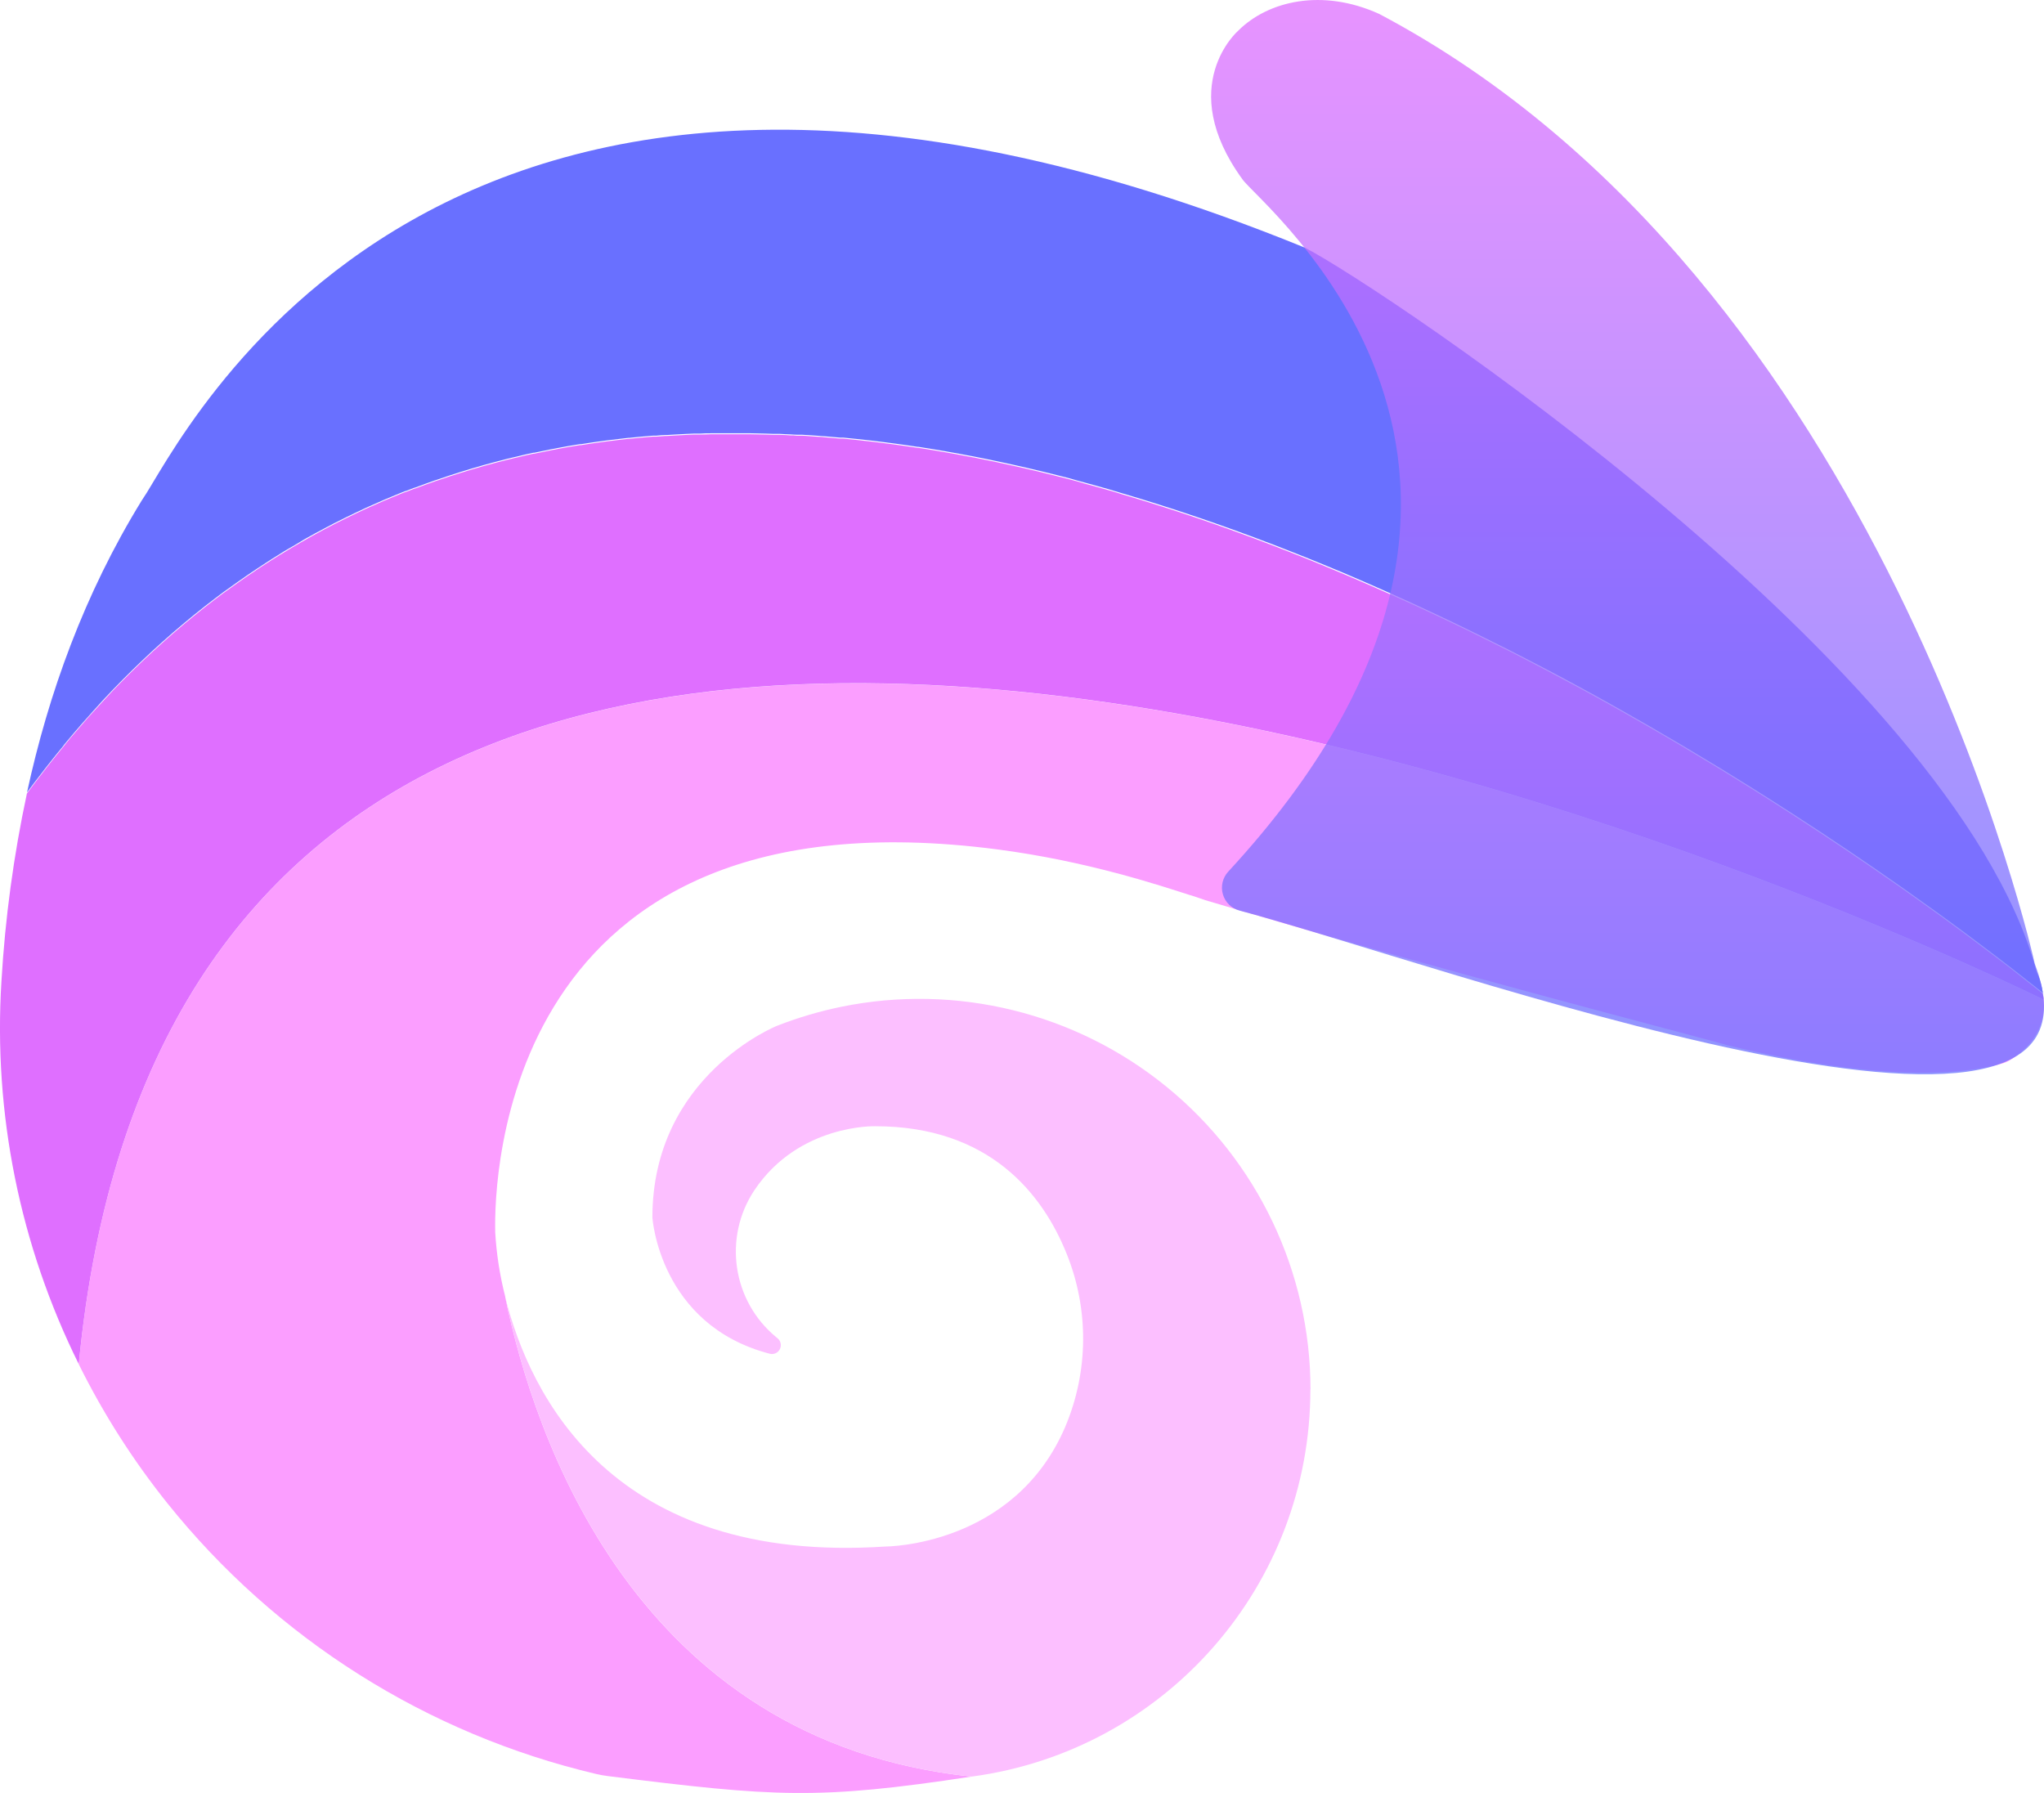
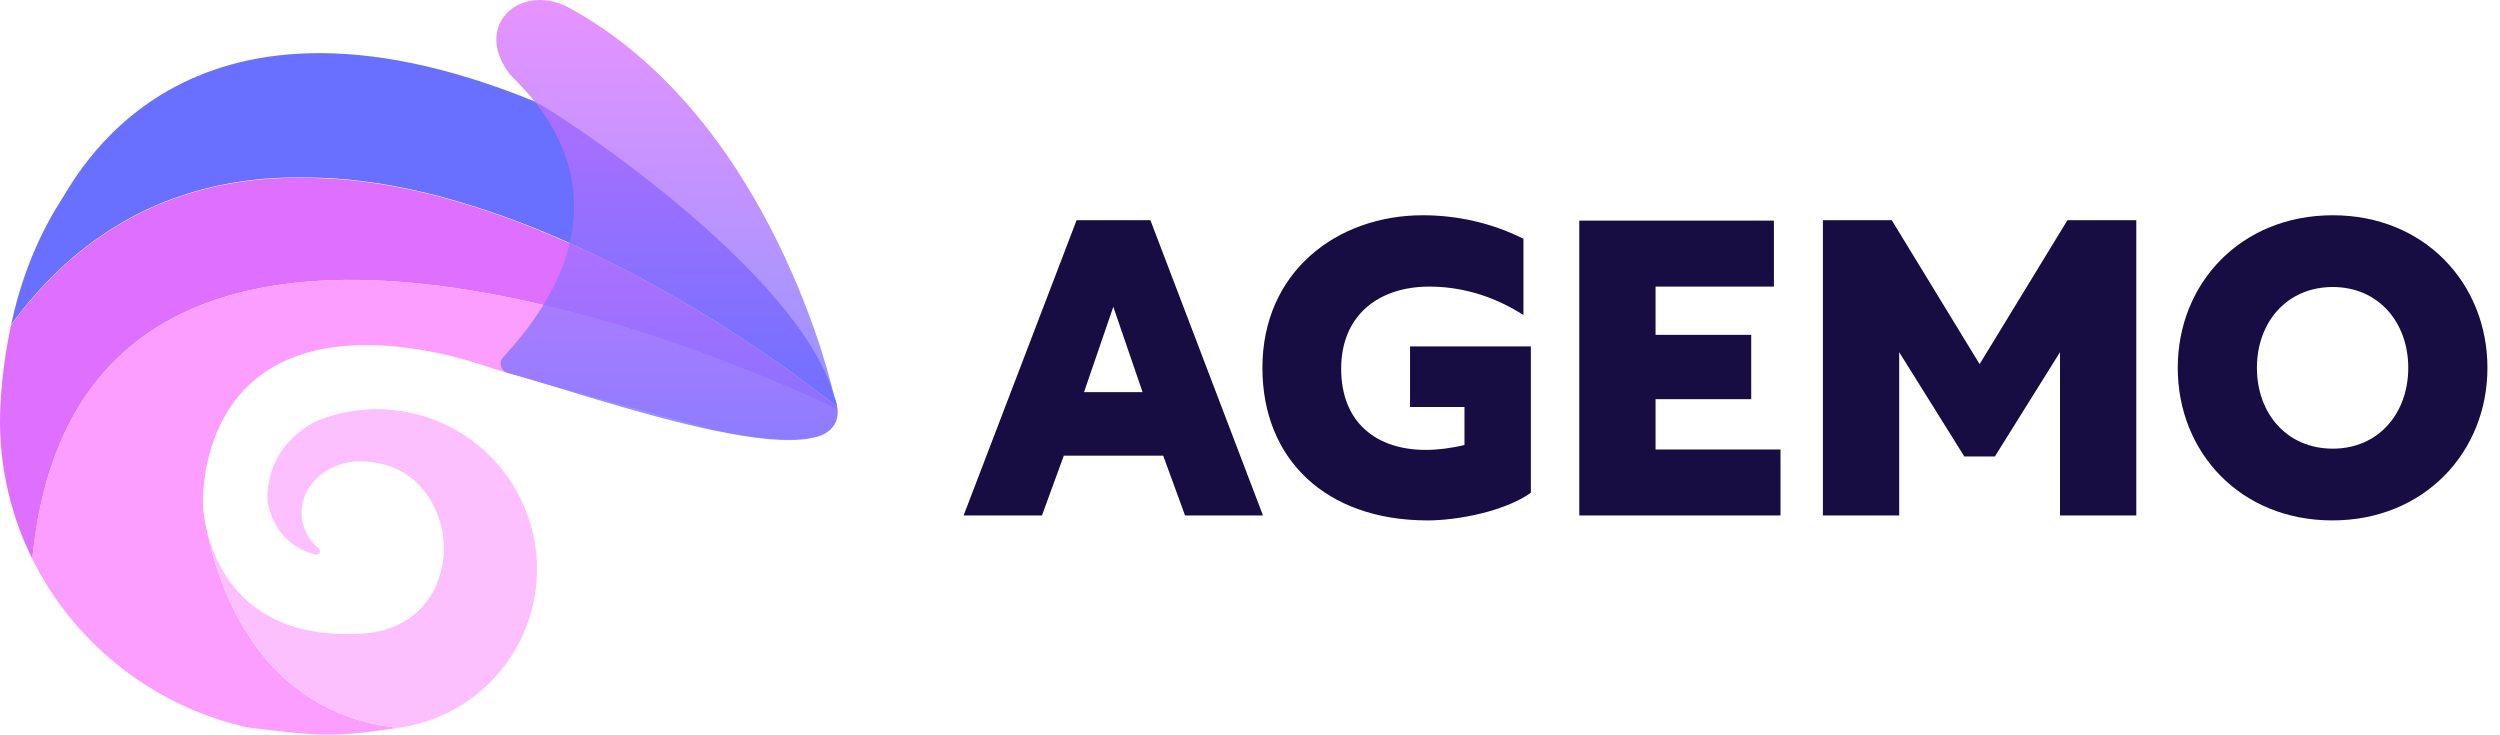
- <svg xmlns="http://www.w3.org/2000/svg" viewBox="0 0 481.4 422.28">
+ <svg xmlns="http://www.w3.org/2000/svg" width="194" height="57" viewBox="0 0 194 57" fill="none">
+   <path d="M74.776 40H80.856L82.552 35.36H90.264L91.96 40H98.008L89.272 17.088H83.544L74.776 40ZM84.12 30.432L86.392 23.808L88.664 30.432H84.12Z" fill="#170D42" />
+   <path d="M118.795 26.88H109.419V31.584H113.643V34.528C112.619 34.784 111.563 34.912 110.635 34.912C106.891 34.912 104.075 32.864 104.075 28.608C104.075 24.544 106.891 22.24 110.923 22.24C113.067 22.24 115.627 22.784 118.219 24.448V18.528C115.723 17.28 113.035 16.704 110.411 16.704C103.755 16.704 97.963 21.088 97.963 28.544C97.963 35.616 102.859 40.384 110.795 40.384C113.035 40.384 116.715 39.712 118.795 38.24V26.88Z" fill="#170D42" />
+   <path d="M122.551 40H138.167V34.88H128.471V30.976H135.895V25.984H128.471V22.24H137.655V17.12H122.551V40Z" fill="#170D42" />
+   <path d="M154.801 35.424L159.857 27.328V40H165.777V17.088H160.433L153.617 28.256L146.801 17.088H141.457V40H147.377V27.328L152.433 35.424H154.801Z" fill="#170D42" />
+   <path d="M181.025 16.704C173.889 16.704 168.993 21.984 168.993 28.544C168.993 35.104 173.857 40.384 180.993 40.384C188.097 40.384 193.025 35.104 193.025 28.544C193.025 21.984 188.129 16.704 181.025 16.704ZM181.025 22.272C184.577 22.272 186.881 25.024 186.881 28.544C186.881 32.064 184.577 34.816 181.025 34.816C177.441 34.816 175.137 32.064 175.137 28.544C175.137 25.024 177.441 22.272 181.025 22.272Z" fill="#170D42" />
+   <path d="M64.962 31.561L64.861 31.479L64.801 31.431C64.769 31.404 64.733 31.375 64.692 31.344L64.557 31.24L64.46 31.163C64.23 30.979 63.932 30.747 63.57 30.471C63.498 30.415 63.423 30.357 63.344 30.299C63.121 30.129 62.878 29.946 62.615 29.751L62.389 29.582L62.001 29.297L61.589 28.998C61.307 28.794 61.009 28.581 60.695 28.361C60.602 28.293 60.506 28.226 60.409 28.158C59.418 27.463 58.287 26.695 57.034 25.887C56.784 25.724 56.53 25.562 56.271 25.398L56.197 25.351L55.736 25.06C55.538 24.936 55.338 24.811 55.134 24.686L54.742 24.445C54.441 24.261 54.133 24.076 53.821 23.89C53.697 23.814 53.573 23.74 53.446 23.666C53.106 23.465 52.76 23.262 52.408 23.06C52.174 22.925 51.937 22.79 51.697 22.655L51.157 22.35C51.004 22.264 50.848 22.177 50.692 22.092L50.242 21.846L50.222 21.836C49.908 21.664 49.589 21.494 49.267 21.326L48.727 21.043L48.147 20.744L47.952 20.645L46.968 20.155C46.769 20.057 46.571 19.959 46.37 19.864L46.203 19.784L45.771 19.579C45.6 19.497 45.427 19.416 45.254 19.336L44.734 19.097C44.56 19.017 44.386 18.938 44.211 18.861C43.808 18.681 43.403 18.503 42.995 18.329C42.79 18.239 42.585 18.152 42.38 18.07C41.967 17.897 41.553 17.729 41.135 17.565C40.925 17.481 40.716 17.4 40.506 17.319C40.295 17.238 40.1 17.165 39.898 17.09L39.878 17.082C39.66 17.001 39.443 16.921 39.226 16.843C39.009 16.764 38.8 16.69 38.599 16.62C38.438 16.563 38.278 16.509 38.117 16.454C37.956 16.399 37.796 16.345 37.634 16.292L37.311 16.185C37.095 16.115 36.879 16.046 36.661 15.979C36.553 15.944 36.446 15.91 36.336 15.878L36.011 15.779L35.684 15.682C35.534 15.637 35.386 15.594 35.236 15.547C35.115 15.512 34.995 15.478 34.875 15.446C34.752 15.411 34.628 15.377 34.504 15.344C34.345 15.3 34.185 15.258 34.025 15.209L33.713 15.13C33.494 15.073 33.273 15.019 33.052 14.966L32.722 14.888C32.577 14.854 32.433 14.821 32.288 14.79C32.1 14.746 31.913 14.706 31.725 14.667C31.614 14.643 31.504 14.62 31.393 14.598L31.059 14.53C30.887 14.497 30.712 14.463 30.538 14.432C30.391 14.404 30.244 14.378 30.097 14.352L30.016 14.338L29.931 14.324L29.726 14.289L29.392 14.235L29.299 14.22L29.204 14.205H29.179L28.882 14.161L28.467 14.103C28.332 14.084 28.197 14.065 28.054 14.049C27.968 14.037 27.881 14.027 27.795 14.016C27.62 13.996 27.448 13.976 27.273 13.958C27.122 13.942 26.97 13.926 26.817 13.912H26.809H26.768H26.739H26.718C26.556 13.896 26.395 13.883 26.233 13.87C26.161 13.87 26.088 13.858 26.016 13.854L25.711 13.833C25.644 13.833 25.576 13.823 25.507 13.82H25.429H25.339C25.271 13.82 25.204 13.812 25.136 13.81C25.025 13.81 24.915 13.797 24.803 13.793H24.61L24.318 13.784L23.884 13.775H23.373H22.985C22.85 13.775 22.727 13.775 22.599 13.775C22.492 13.775 22.384 13.775 22.276 13.784C22.229 13.784 22.182 13.784 22.134 13.784H22.07L21.827 13.795C21.699 13.8 21.571 13.807 21.442 13.815L21.199 13.83H21.146C21.053 13.83 20.961 13.842 20.869 13.85H20.809H20.776H20.768C20.687 13.856 20.606 13.862 20.525 13.87C20.356 13.884 20.189 13.902 20.021 13.919H19.992L19.733 13.949C19.598 13.964 19.456 13.981 19.317 13.999L19.076 14.031L18.773 14.074L18.679 14.089C18.613 14.098 18.544 14.108 18.48 14.12H18.443L18.34 14.136L18.061 14.182L17.776 14.235L17.495 14.289C17.368 14.313 17.241 14.339 17.114 14.367L16.989 14.393H16.96L16.732 14.443L16.692 14.452C16.503 14.495 16.314 14.54 16.125 14.587L15.864 14.655C15.802 14.669 15.74 14.686 15.679 14.703C15.589 14.728 15.496 14.753 15.4 14.78L15.355 14.792L15.03 14.887C15.016 14.89 15.002 14.894 14.989 14.899L14.941 14.914C14.838 14.944 14.737 14.975 14.635 15.007C14.406 15.079 14.177 15.155 13.948 15.234C13.905 15.247 13.862 15.262 13.813 15.278L13.774 15.292C13.69 15.32 13.607 15.351 13.524 15.381C13.415 15.42 13.307 15.46 13.197 15.502H13.184L12.905 15.61H12.891L12.709 15.683C12.381 15.816 12.056 15.955 11.732 16.102L11.624 16.15L11.569 16.176L11.35 16.279C11.232 16.335 11.111 16.392 10.994 16.451C10.914 16.489 10.835 16.53 10.756 16.57L10.709 16.594C10.644 16.627 10.574 16.659 10.515 16.694C10.455 16.729 10.38 16.76 10.322 16.796L10.128 16.899C10.064 16.933 9.993 16.968 9.935 17.005C9.808 17.075 9.681 17.14 9.556 17.221C9.43 17.302 9.301 17.369 9.174 17.445C9.084 17.496 8.997 17.549 8.915 17.603L8.645 17.771L8.628 17.782L8.454 17.894C8.354 17.958 8.254 18.029 8.154 18.091L7.856 18.292C7.751 18.364 7.647 18.437 7.543 18.511C7.464 18.566 7.386 18.622 7.309 18.678L7.119 18.814L7.082 18.84C7.001 18.9 6.92 18.961 6.841 19.023C6.617 19.191 6.395 19.367 6.174 19.546C6.071 19.629 5.97 19.712 5.868 19.797C5.767 19.883 5.628 19.999 5.509 20.102C5.391 20.206 5.272 20.31 5.154 20.416C5.057 20.502 4.961 20.59 4.864 20.679C4.434 21.076 4.008 21.492 3.588 21.929C3.379 22.146 3.171 22.37 2.964 22.604C2.847 22.739 2.731 22.864 2.614 22.998C2.531 23.094 2.447 23.19 2.365 23.287L2.351 23.303C2.281 23.384 2.216 23.466 2.142 23.551L2.103 23.6C2.065 23.643 2.03 23.685 1.996 23.735C1.934 23.809 1.873 23.883 1.812 23.959C1.773 24.006 1.735 24.053 1.698 24.102C1.614 24.206 1.53 24.311 1.448 24.418C1.366 24.524 1.287 24.626 1.208 24.731L1.104 24.866C1.021 24.974 0.94 25.083 0.859 25.193C1.541 22.052 2.682 18.875 4.505 15.915L4.532 15.874C5.721 14.178 13.817 -3.375 41.432 7.848C41.455 7.856 41.477 7.865 41.498 7.876L41.529 7.892C43.85 9.084 62.101 21.191 64.741 30.802C64.755 30.857 64.773 30.91 64.796 30.962C64.877 31.153 64.933 31.355 64.962 31.561V31.561Z" fill="#6970FF" />
+   <path d="M64.99 31.781C64.99 31.781 6.446 2.722 2.505 43.365C0.633 39.593 -0.215 35.395 0.046 31.193C0.164 29.185 0.435 27.19 0.857 25.224C0.938 25.114 1.019 25.005 1.101 24.897L1.205 24.762C1.285 24.657 1.364 24.553 1.445 24.449C1.526 24.345 1.611 24.237 1.695 24.133C1.733 24.084 1.771 24.037 1.81 23.99C1.871 23.914 1.931 23.84 1.993 23.766C2.027 23.723 2.062 23.681 2.1 23.631L2.139 23.582C2.208 23.497 2.274 23.415 2.349 23.334L2.362 23.318C2.444 23.221 2.528 23.125 2.612 23.029C2.728 22.894 2.844 22.759 2.962 22.635C3.168 22.407 3.376 22.183 3.585 21.96C4.005 21.524 4.43 21.108 4.861 20.71C4.958 20.621 5.054 20.533 5.152 20.447C5.269 20.341 5.388 20.236 5.507 20.134C5.625 20.031 5.746 19.928 5.866 19.828C5.986 19.729 6.068 19.66 6.171 19.578C6.392 19.398 6.614 19.223 6.838 19.054C6.918 18.992 6.999 18.931 7.08 18.872L7.116 18.845L7.307 18.709C7.383 18.653 7.462 18.598 7.54 18.542C7.644 18.468 7.748 18.395 7.853 18.323L8.152 18.122C8.252 18.055 8.352 17.987 8.451 17.925L8.626 17.813L8.642 17.802L8.912 17.634C9.002 17.58 9.088 17.527 9.171 17.476C9.298 17.4 9.425 17.325 9.553 17.252C9.682 17.179 9.806 17.106 9.933 17.036C9.996 16.999 10.068 16.964 10.126 16.93L10.319 16.827C10.382 16.791 10.454 16.759 10.512 16.725C10.57 16.692 10.647 16.658 10.706 16.625L10.754 16.601C10.832 16.561 10.912 16.52 10.991 16.482C11.109 16.423 11.229 16.366 11.348 16.31L11.566 16.207L11.622 16.181L11.73 16.133C12.053 15.985 12.378 15.846 12.706 15.714L12.888 15.641H12.902L13.181 15.533H13.195C13.304 15.492 13.412 15.451 13.522 15.412C13.604 15.382 13.688 15.351 13.771 15.323L13.81 15.309C13.852 15.293 13.896 15.278 13.945 15.265C14.173 15.185 14.402 15.109 14.633 15.038C14.734 15.006 14.835 14.975 14.938 14.945L14.986 14.93C15 14.925 15.013 14.921 15.027 14.918L15.352 14.823L15.397 14.811C15.487 14.784 15.58 14.759 15.677 14.734C15.737 14.717 15.799 14.701 15.861 14.686L16.122 14.618C16.311 14.571 16.5 14.527 16.689 14.483L16.73 14.474L16.958 14.424H16.986L17.112 14.398C17.239 14.37 17.366 14.344 17.492 14.32L17.773 14.266L18.058 14.213L18.338 14.167L18.44 14.151H18.477C18.543 14.139 18.612 14.13 18.677 14.12L18.77 14.105L19.074 14.062L19.314 14.03C19.449 14.012 19.591 13.995 19.73 13.98L19.989 13.95H20.019C20.186 13.932 20.354 13.915 20.522 13.902C20.603 13.893 20.684 13.887 20.765 13.881H20.774H20.806H20.867C20.959 13.873 21.05 13.866 21.143 13.861H21.196L21.439 13.846C21.567 13.838 21.695 13.831 21.824 13.826L22.067 13.815H22.132C22.179 13.815 22.226 13.815 22.274 13.815C22.382 13.815 22.49 13.807 22.596 13.806C22.731 13.806 22.854 13.806 22.983 13.806H23.37H23.882L24.315 13.815L24.607 13.825H24.8C24.912 13.825 25.023 13.834 25.133 13.841C25.201 13.841 25.268 13.841 25.336 13.852H25.426H25.505C25.574 13.852 25.64 13.858 25.709 13.864L26.014 13.885C26.085 13.885 26.158 13.895 26.23 13.902C26.392 13.914 26.554 13.927 26.716 13.943H26.735H26.765H26.805H26.813C26.966 13.957 27.118 13.973 27.27 13.989C27.444 14.007 27.616 14.027 27.791 14.047C27.877 14.058 27.963 14.068 28.05 14.08C28.185 14.096 28.32 14.115 28.463 14.134L28.878 14.192L29.175 14.236H29.2L29.295 14.251L29.388 14.266L29.721 14.32L29.927 14.355L30.012 14.368L30.093 14.383C30.24 14.409 30.387 14.435 30.534 14.463C30.709 14.494 30.883 14.528 31.055 14.562L31.389 14.629C31.5 14.651 31.61 14.674 31.721 14.698C31.909 14.737 32.096 14.777 32.284 14.821C32.429 14.852 32.573 14.886 32.718 14.919L33.048 14.998C33.269 15.05 33.49 15.104 33.709 15.161L34.02 15.241C34.181 15.282 34.34 15.324 34.5 15.376C34.624 15.408 34.748 15.442 34.871 15.477C34.994 15.512 35.111 15.543 35.232 15.578C35.382 15.62 35.53 15.663 35.68 15.713L36.007 15.81L36.332 15.909C36.441 15.941 36.55 15.975 36.657 16.01C36.875 16.077 37.092 16.146 37.307 16.216L37.63 16.323C37.792 16.376 37.952 16.43 38.113 16.485C38.274 16.54 38.434 16.594 38.595 16.651C38.805 16.724 39.014 16.798 39.222 16.874C39.429 16.949 39.647 17.029 39.874 17.113L39.894 17.121C40.098 17.196 40.299 17.272 40.502 17.35C40.704 17.429 40.922 17.512 41.131 17.596C41.547 17.759 41.962 17.927 42.376 18.101C42.581 18.185 42.786 18.272 42.991 18.36C43.401 18.535 43.806 18.712 44.207 18.892C44.382 18.969 44.556 19.048 44.73 19.128L45.25 19.367C45.423 19.447 45.596 19.527 45.767 19.61L46.2 19.815L46.366 19.895C46.567 19.991 46.771 20.088 46.964 20.186L47.948 20.676L48.142 20.775L48.723 21.074L49.263 21.357C49.584 21.526 49.903 21.696 50.218 21.867L50.238 21.878L50.688 22.123C50.844 22.208 50.999 22.295 51.153 22.381L51.694 22.686C51.932 22.821 52.17 22.956 52.404 23.091C52.757 23.294 53.103 23.495 53.442 23.697C53.569 23.771 53.693 23.846 53.817 23.921C54.129 24.108 54.437 24.292 54.738 24.476L55.13 24.718C55.334 24.842 55.535 24.967 55.732 25.091L56.192 25.382L56.267 25.429C56.526 25.593 56.78 25.756 57.03 25.918C58.281 26.727 59.413 27.494 60.405 28.189C60.502 28.258 60.598 28.324 60.691 28.392C61.005 28.613 61.303 28.826 61.585 29.029L61.997 29.329L62.385 29.613L62.611 29.782C62.875 29.978 63.118 30.161 63.34 30.33C63.419 30.388 63.494 30.446 63.566 30.502C63.928 30.771 64.226 31.01 64.456 31.194L64.553 31.271L64.688 31.375C64.728 31.406 64.765 31.436 64.797 31.463L64.857 31.51L64.958 31.592C64.958 31.614 64.965 31.635 64.969 31.658C64.981 31.676 64.986 31.727 64.99 31.781Z" fill="#DF6FFF" />
+   <path opacity="0.75" d="M64.058 33.61L63.922 33.699C63.85 33.744 63.773 33.779 63.692 33.803C63.632 33.822 63.556 33.843 63.466 33.865H63.455C62.53 34.098 59.999 34.465 54.906 33.22C54.576 33.11 48.155 31.456 42.266 29.769L42.203 29.75L42.111 29.723C41.263 29.48 40.429 29.236 39.625 28.997H39.617H39.609L39.3 28.904L38.328 28.616L38.231 28.582L38.209 28.574L38.179 28.565L38.11 28.542L38.071 28.528C38.05 28.52 38.028 28.512 38.004 28.505L37.855 28.457H37.844C36.879 28.148 34.582 27.377 31.718 27.003C15.921 24.947 15.713 37.572 15.748 39.151C15.748 39.151 15.748 39.158 15.748 39.173C15.788 39.866 15.896 40.554 16.068 41.226C16.068 41.231 16.068 41.236 16.068 41.241C16.966 45.601 20.165 55.35 30.898 56.479C26.002 57.223 24.655 57.128 19.332 56.463C19.208 56.447 19.085 56.425 18.963 56.397C13.58 55.131 8.776 52.098 5.319 47.783C4.225 46.417 3.282 44.938 2.505 43.37C6.446 2.727 64.99 31.785 64.99 31.785C65.031 32.328 64.881 33.043 64.058 33.61Z" fill="#F97DFF" />
+   <path opacity="0.75" d="M64.707 30.641C64.707 30.641 59.959 8.956 43.862 0.444C42.045 -0.382 40.321 0.031 39.376 0.976C39.376 0.976 37.35 2.73 39.511 5.7C40.037 6.49 50.864 14.927 39.058 27.71C38.97 27.806 38.908 27.922 38.879 28.049C38.849 28.176 38.853 28.308 38.889 28.433C38.926 28.557 38.994 28.67 39.087 28.761C39.181 28.852 39.296 28.916 39.421 28.949C45.368 30.506 67.811 38.739 64.707 30.641Z" fill="url(#paint0_linear_438_3733)" />
+   <path d="M41.671 44.17C41.671 47.178 40.579 50.083 38.598 52.347C36.618 54.611 33.882 56.079 30.9 56.479C20.167 55.35 16.969 45.601 16.068 41.241C16.846 44.345 19.453 49.745 28.166 49.164C28.166 49.164 32.24 49.164 33.871 45.37C34.242 44.496 34.437 43.557 34.444 42.607C34.451 41.657 34.27 40.715 33.911 39.836C33.15 37.957 31.467 35.804 27.835 35.804C27.835 35.804 25.405 35.727 23.991 37.837C23.507 38.564 23.311 39.445 23.439 40.309C23.569 41.174 24.014 41.959 24.689 42.514L24.726 42.543C24.776 42.584 24.811 42.64 24.825 42.703C24.838 42.767 24.83 42.833 24.801 42.89C24.772 42.948 24.724 42.994 24.665 43.02C24.606 43.047 24.54 43.052 24.477 43.036C20.967 42.12 20.747 38.706 20.747 38.706C20.747 34.184 24.718 32.607 24.718 32.607C25.377 32.351 26.057 32.15 26.75 32.007C28.555 31.637 30.421 31.674 32.211 32.114C34.001 32.554 35.67 33.386 37.099 34.551C38.527 35.715 39.679 37.182 40.47 38.847C41.262 40.511 41.673 42.33 41.675 44.173L41.671 44.17Z" fill="#FCBFFF" />
  <defs>
-     <style>.cls-1{fill:#6970ff;}.cls-2{fill:#df6fff;}.cls-3{fill:#f97dff;}.cls-3,.cls-4{opacity:0.75;}.cls-4{fill:url(#Dégradé_sans_nom_45);}.cls-5{fill:#fcbfff;}</style>
-     <linearGradient id="Dégradé_sans_nom_45" x1="383.32" y1="253.01" x2="383.32" gradientUnits="userSpaceOnUse">
-       <stop offset="0" stop-color="#6970ff" />
-       <stop offset="1" stop-color="#df6fff" />
+     <linearGradient id="paint0_linear_438_3733" x1="51.757" y1="34.151" x2="51.757" y2="-0" gradientUnits="userSpaceOnUse">
+       <stop stop-color="#6970FF" />
+       <stop offset="1" stop-color="#DF6FFF" />
    </linearGradient>
  </defs>
-   <g id="Calque_2" data-name="Calque 2">
-     <g id="Calque_1-2" data-name="Calque 1">
-       <path class="cls-1" d="M481.12,233.82l-.75-.61-.44-.35c-.24-.2-.51-.42-.81-.65l-1-.77-.72-.57c-1.7-1.36-3.91-3.08-6.59-5.13-.53-.41-1.09-.84-1.67-1.27q-2.48-1.89-5.4-4.06l-1.68-1.25-2.87-2.11-3.05-2.22q-3.14-2.27-6.62-4.72c-.69-.5-1.4-1-2.12-1.5-7.34-5.15-15.72-10.84-25-16.83q-2.77-1.8-5.65-3.62l-.55-.35-3.41-2.15c-1.47-.92-2.95-1.85-4.46-2.77l-2.9-1.79c-2.23-1.36-4.51-2.73-6.82-4.11-.92-.56-1.84-1.11-2.78-1.66q-3.78-2.24-7.69-4.49c-1.73-1-3.49-2-5.26-3l-4-2.26c-1.14-.64-2.29-1.28-3.45-1.91l-3.33-1.82-.15-.08q-3.49-1.91-7.07-3.78l-4-2.09-4.3-2.22-1.44-.73-7.29-3.63c-1.47-.73-2.94-1.45-4.43-2.16l-1.23-.59-3.2-1.52c-1.27-.61-2.55-1.21-3.83-1.8l-3.85-1.77c-1.29-.59-2.58-1.18-3.88-1.75q-4.47-2-9-3.94-2.28-1-4.56-1.92-4.58-1.92-9.22-3.74c-1.55-.62-3.1-1.22-4.66-1.82s-3-1.14-4.5-1.7l-.15-.06q-2.42-.9-4.83-1.77t-4.64-1.65c-1.19-.42-2.38-.82-3.57-1.23s-2.38-.81-3.58-1.2l-2.39-.79q-2.4-.78-4.81-1.53c-.8-.26-1.6-.51-2.41-.75l-2.41-.73-2.42-.72c-1.11-.33-2.21-.65-3.32-1q-1.34-.39-2.67-.75c-.91-.26-1.83-.51-2.75-.75-1.18-.33-2.36-.64-3.55-1l-2.31-.59c-1.62-.42-3.26-.82-4.89-1.21l-2.45-.58c-1.07-.25-2.14-.5-3.21-.73-1.39-.32-2.78-.62-4.17-.91q-1.23-.27-2.46-.51l-2.47-.5c-1.28-.25-2.57-.5-3.86-.73-1.09-.21-2.18-.4-3.27-.59l-.6-.11-.63-.1-1.52-.26-2.47-.4-.69-.11-.7-.11-.19,0-2.2-.33-3.07-.43c-1-.14-2-.28-3.06-.4-.64-.09-1.28-.16-1.92-.24-1.29-.15-2.57-.3-3.86-.43-1.12-.12-2.25-.24-3.38-.34h-.06l-.3,0-.22,0h-.15c-1.2-.12-2.4-.22-3.6-.31-.53,0-1.07-.09-1.6-.12l-2.26-.16c-.5,0-1-.07-1.51-.09l-.58,0-.67,0c-.5,0-1-.06-1.5-.08-.82,0-1.64-.09-2.47-.12l-1.43,0-2.16-.07-3.21-.07-3.79,0-2.87,0c-1,0-1.91,0-2.86,0-.79,0-1.59,0-2.39.07-.35,0-.7,0-1.05,0l-.48,0-1.8.08q-1.42.06-2.85.15l-1.8.11-.39,0c-.69,0-1.37.09-2.05.15l-.45,0-.24,0h-.06q-.9.06-1.8.15c-1.25.1-2.49.23-3.73.36l-.22,0-1.92.22c-1,.11-2.05.24-3.08.37l-1.78.24h0l-2.25.32-.69.11c-.49.07-1,.14-1.48.23l-.27,0-.76.12-2.07.34-2.11.39-2.08.4c-.94.18-1.88.37-2.82.58l-.93.19-.21,0-1.69.37-.3.07c-1.4.32-2.8.65-4.2,1l-1.93.5c-.46.11-.92.23-1.37.36q-1,.27-2.07.57l-.33.09-2.41.7a1.71,1.71,0,0,0-.3.09l-.36.11c-.76.22-1.51.45-2.26.69q-2.55.8-5.09,1.68c-.32.1-.64.21-1,.33l-.29.1c-.62.21-1.24.44-1.85.66-.81.29-1.61.59-2.42.9l-.1,0-2.07.8-.1,0-1.35.54q-3.64,1.47-7.23,3.1l-.8.36-.41.19-1.62.76c-.88.42-1.77.84-2.64,1.28-.59.28-1.18.58-1.76.88l-.35.18c-.48.24-1,.48-1.44.74s-1,.49-1.43.75l-1.43.77c-.48.25-1,.51-1.43.78h0c-.94.52-1.88,1-2.81,1.6s-1.89,1.1-2.83,1.66q-1,.57-1.92,1.17l-2,1.25-.12.08-1.29.83c-.74.47-1.48,1-2.22,1.46l-2.21,1.49c-.78.53-1.55,1.07-2.32,1.62-.58.41-1.16.82-1.73,1.24l-1.41,1-.27.2c-.6.44-1.2.89-1.79,1.35-1.66,1.25-3.3,2.55-4.94,3.88-.76.61-1.51,1.23-2.26,1.86s-1.78,1.49-2.66,2.26-1.76,1.54-2.63,2.32c-.72.64-1.43,1.29-2.15,1.95q-4.78,4.41-9.45,9.26c-1.55,1.61-3.09,3.27-4.62,5-.87,1-1.73,1.93-2.59,2.92-.62.71-1.24,1.42-1.85,2.14l-.1.12c-.52.6-1,1.21-1.55,1.84l-.29.36c-.28.32-.54.63-.79,1-.46.55-.91,1.1-1.36,1.66-.29.35-.57.7-.85,1.06-.62.77-1.24,1.55-1.85,2.34s-1.19,1.54-1.78,2.32l-.77,1c-.61.8-1.21,1.61-1.81,2.42,5.05-23.27,13.5-46.8,27-68.73l.2-.31c8.81-12.56,68.77-142.6,273.29-59.46a4.25,4.25,0,0,1,.49.21l.23.12c17.19,8.83,152.36,98.52,171.91,169.73a7.83,7.83,0,0,0,.41,1.18A17.54,17.54,0,0,1,481.12,233.82Z" />
-       <path class="cls-2" d="M481.33,235.45S47.74,20.17,18.55,321.27A178,178,0,0,1,.34,231.09a292.74,292.74,0,0,1,6-44.22c.6-.81,1.2-1.62,1.81-2.42l.77-1c.59-.78,1.18-1.55,1.78-2.32s1.23-1.57,1.85-2.34c.28-.36.56-.71.85-1.06.45-.56.9-1.11,1.36-1.66.25-.32.51-.63.79-1l.29-.36c.51-.63,1-1.24,1.55-1.84l.1-.12c.61-.72,1.23-1.43,1.85-2.14.86-1,1.72-2,2.59-2.92,1.53-1.69,3.07-3.35,4.62-5q4.66-4.84,9.45-9.26c.72-.66,1.43-1.31,2.15-1.95.87-.78,1.75-1.56,2.63-2.32s1.77-1.52,2.66-2.26,1.5-1.25,2.26-1.86c1.64-1.33,3.28-2.63,4.94-3.88.59-.46,1.19-.91,1.79-1.35l.27-.2,1.41-1c.57-.42,1.15-.83,1.73-1.24.77-.55,1.54-1.09,2.32-1.62l2.21-1.49c.74-.5,1.48-1,2.22-1.46l1.29-.83.12-.08,2-1.25q1-.6,1.92-1.17c.94-.56,1.88-1.12,2.83-1.66s1.87-1.08,2.81-1.6h0c.47-.27,1-.53,1.43-.78l1.43-.77c.47-.26,1-.5,1.43-.75s1-.5,1.44-.74l.35-.18c.58-.3,1.17-.6,1.76-.88.87-.44,1.76-.86,2.64-1.28l1.62-.76.41-.19.8-.36q3.59-1.64,7.23-3.1l1.35-.54.1,0,2.07-.8.1,0c.81-.31,1.61-.61,2.42-.9.61-.22,1.23-.45,1.85-.66l.29-.1c.31-.12.63-.23,1-.33q2.53-.89,5.09-1.68c.75-.24,1.5-.47,2.26-.69l.36-.11a1.71,1.71,0,0,1,.3-.09l2.41-.7.33-.09q1-.3,2.07-.57c.45-.13.91-.25,1.37-.36l1.93-.5c1.4-.35,2.8-.68,4.2-1l.3-.07,1.69-.37.21,0,.93-.19c.94-.21,1.88-.4,2.82-.58l2.08-.4,2.11-.39,2.07-.34.76-.12.27,0c.49-.09,1-.16,1.48-.23l.69-.11,2.25-.32h0l1.78-.24c1-.13,2.05-.26,3.08-.37l1.92-.22.22,0c1.24-.13,2.48-.26,3.73-.36q.9-.09,1.8-.15h.06l.24,0,.45,0c.68-.06,1.36-.11,2.05-.15l.39,0,1.8-.11q1.42-.09,2.85-.15l1.8-.08.48,0c.35,0,.7,0,1.05,0,.8,0,1.6-.06,2.39-.07,1,0,1.91,0,2.86,0l2.87,0,3.79,0,3.21.07,2.16.07,1.43,0c.83,0,1.65.07,2.47.12.5,0,1,0,1.5.08l.67,0,.58,0c.51,0,1,.05,1.51.09l2.26.16c.53,0,1.07.07,1.6.12,1.2.09,2.4.19,3.6.31H198l.22,0,.3,0h.06c1.13.1,2.26.22,3.38.34,1.29.13,2.57.28,3.86.43.64.08,1.28.15,1.92.24,1,.12,2,.26,3.06.4l3.07.43,2.2.33.19,0,.7.11.69.11,2.47.4,1.52.26.63.1.6.11c1.09.19,2.18.38,3.27.59,1.29.23,2.58.48,3.86.73l2.47.5q1.23.24,2.46.51c1.39.29,2.78.59,4.17.91,1.07.23,2.14.48,3.21.73l2.45.58c1.63.39,3.27.79,4.89,1.21l2.31.59c1.19.31,2.37.62,3.55,1,.92.24,1.84.49,2.75.75s1.78.49,2.67.75c1.11.31,2.21.63,3.32,1l2.42.72,2.41.73c.81.24,1.61.49,2.41.75q2.42.75,4.81,1.53l2.39.79c1.2.39,2.39.79,3.58,1.2s2.38.81,3.57,1.23q2.33.81,4.64,1.65t4.83,1.77l.15.06c1.51.56,3,1.12,4.5,1.7s3.11,1.2,4.66,1.82q4.63,1.81,9.22,3.74,2.28.94,4.56,1.92,4.55,1.94,9,3.94c1.3.57,2.59,1.16,3.88,1.75l3.85,1.77c1.28.59,2.56,1.19,3.83,1.8l3.2,1.52,1.23.59c1.49.71,3,1.43,4.43,2.16l7.29,3.63,1.44.73,4.3,2.22,4,2.09q3.57,1.88,7.07,3.78l.15.08,3.33,1.82c1.16.63,2.31,1.27,3.45,1.91l4,2.26c1.77,1,3.53,2,5.26,3q3.92,2.25,7.69,4.49c.94.55,1.86,1.1,2.78,1.66,2.31,1.38,4.59,2.75,6.82,4.11l2.9,1.79c1.51.92,3,1.85,4.46,2.77l3.41,2.15.55.35q2.88,1.82,5.65,3.62c9.27,6,17.65,11.68,25,16.83.72.51,1.43,1,2.12,1.5q3.48,2.46,6.62,4.72l3.05,2.22,2.87,2.11,1.68,1.25q2.93,2.18,5.4,4.06c.58.43,1.14.86,1.67,1.27,2.68,2,4.89,3.77,6.59,5.13l.72.57,1,.77c.3.23.57.45.81.65l.44.35.75.61c0,.16.05.32.08.49C481.26,234.67,481.3,235.05,481.33,235.45Z" />
-       <path class="cls-3" d="M474.42,249h0l-1,.66a7.53,7.53,0,0,1-1.71.77c-.44.14-1,.29-1.67.46h-.08c-6.85,1.72-25.6,4.44-63.32-4.78-2.44-.82-50-13.07-93.61-25.57l-.47-.14-.68-.2c-6.28-1.8-12.46-3.61-18.41-5.38l-.06,0-.06,0-2.29-.69h0L283.86,212l-.72-.25h0l-.16-.06-.22-.07-.51-.17-.29-.1h0c-.16-.06-.32-.12-.5-.17l-1.1-.36-.08,0c-7.15-2.29-24.16-8-45.37-10.77-117-15.23-118.54,78.3-118.28,90,0,0,0,.05,0,.16A79.78,79.78,0,0,0,119,305.42a.52.52,0,0,0,0,.11c6.65,32.3,30.34,104.53,109.83,112.89-36.26,5.51-46.23,4.81-85.66-.12a25.61,25.61,0,0,1-2.73-.49A183.22,183.22,0,0,1,39.39,354a180.69,180.69,0,0,1-20.84-32.7c29.19-301.1,462.78-85.82,462.78-85.82C481.63,239.5,480.52,244.8,474.42,249Z" />
-       <path class="cls-4" d="M479.23,227S444.07,66.35,324.85,3.29C311.39-2.83,298.62.23,291.62,7.23c0,0-15,13,1,35,3.9,5.85,84.09,68.36-3.35,163.06a5.58,5.58,0,0,0,2.69,9.18C336,226,502.22,287,479.23,227Z" />
-       <path class="cls-5" d="M308.62,327.23a92,92,0,0,1-79.77,91.19C149.36,410.06,125.67,337.83,119,305.53c5.76,23,25.07,63,89.6,58.7,0,0,30.17,0,42.25-28.11a53.37,53.37,0,0,0,.3-41c-5.64-13.92-18.1-29.87-45-29.87,0,0-18-.57-28.47,15.06a26.12,26.12,0,0,0,5.17,34.65l.27.22a2.09,2.09,0,0,1-1.84,3.65c-26-6.79-27.63-32.08-27.63-32.08,0-33.5,29.41-45.18,29.41-45.18a93.58,93.58,0,0,1,15.05-4.45,92.08,92.08,0,0,1,110.54,90.13Z" />
-     </g>
-   </g>
</svg>
